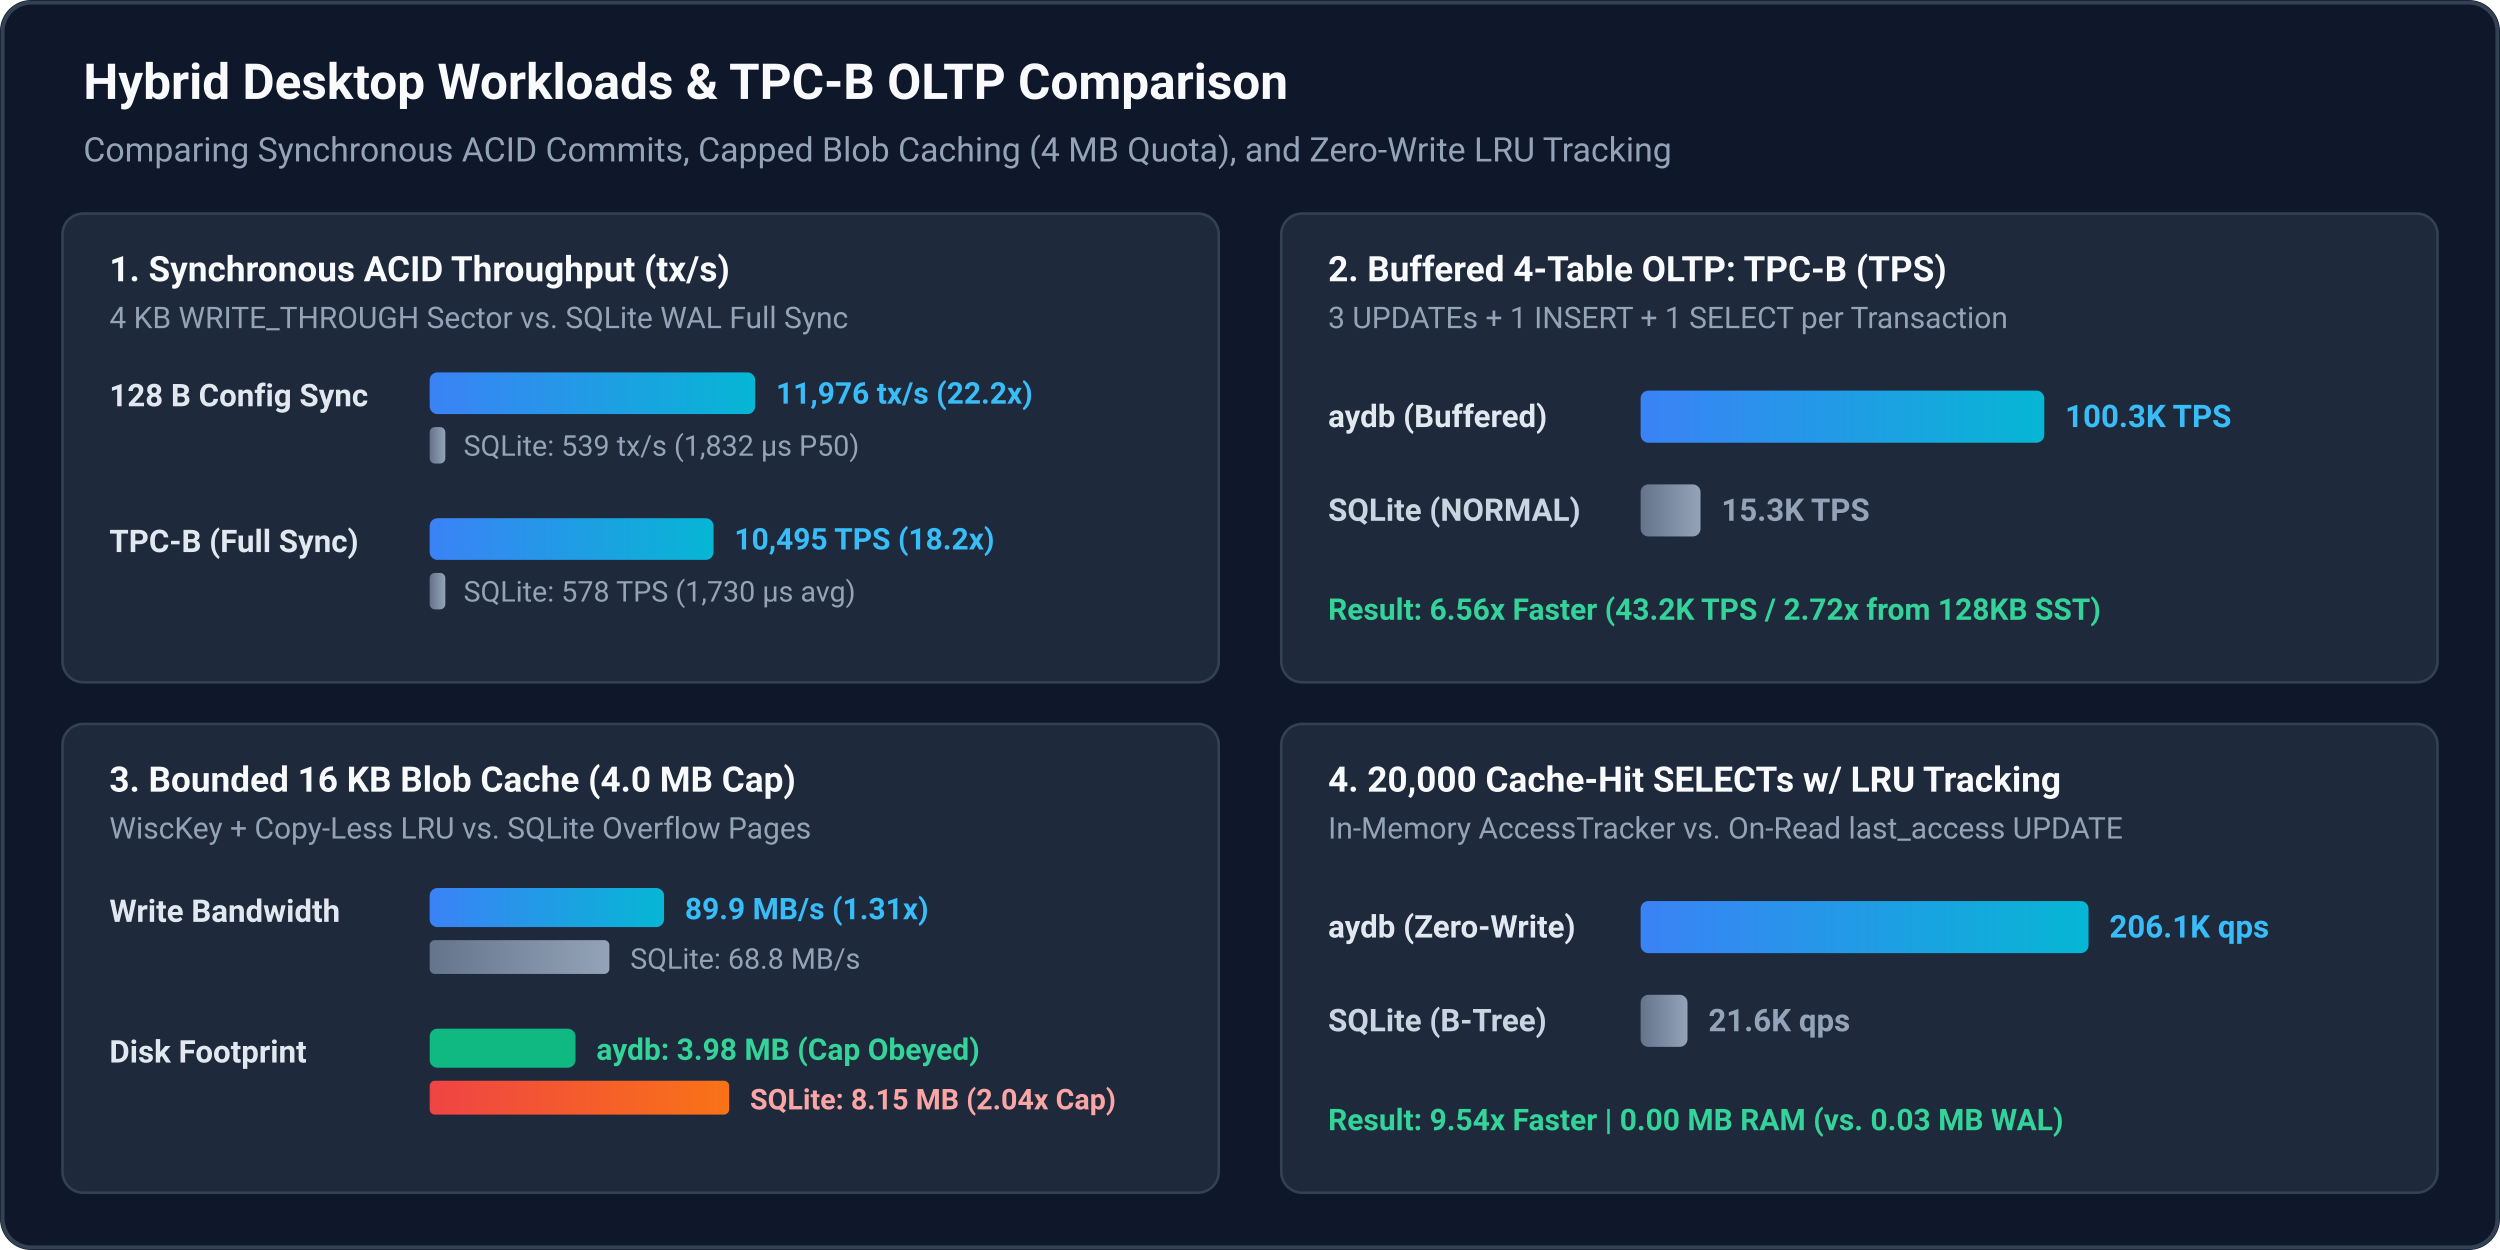
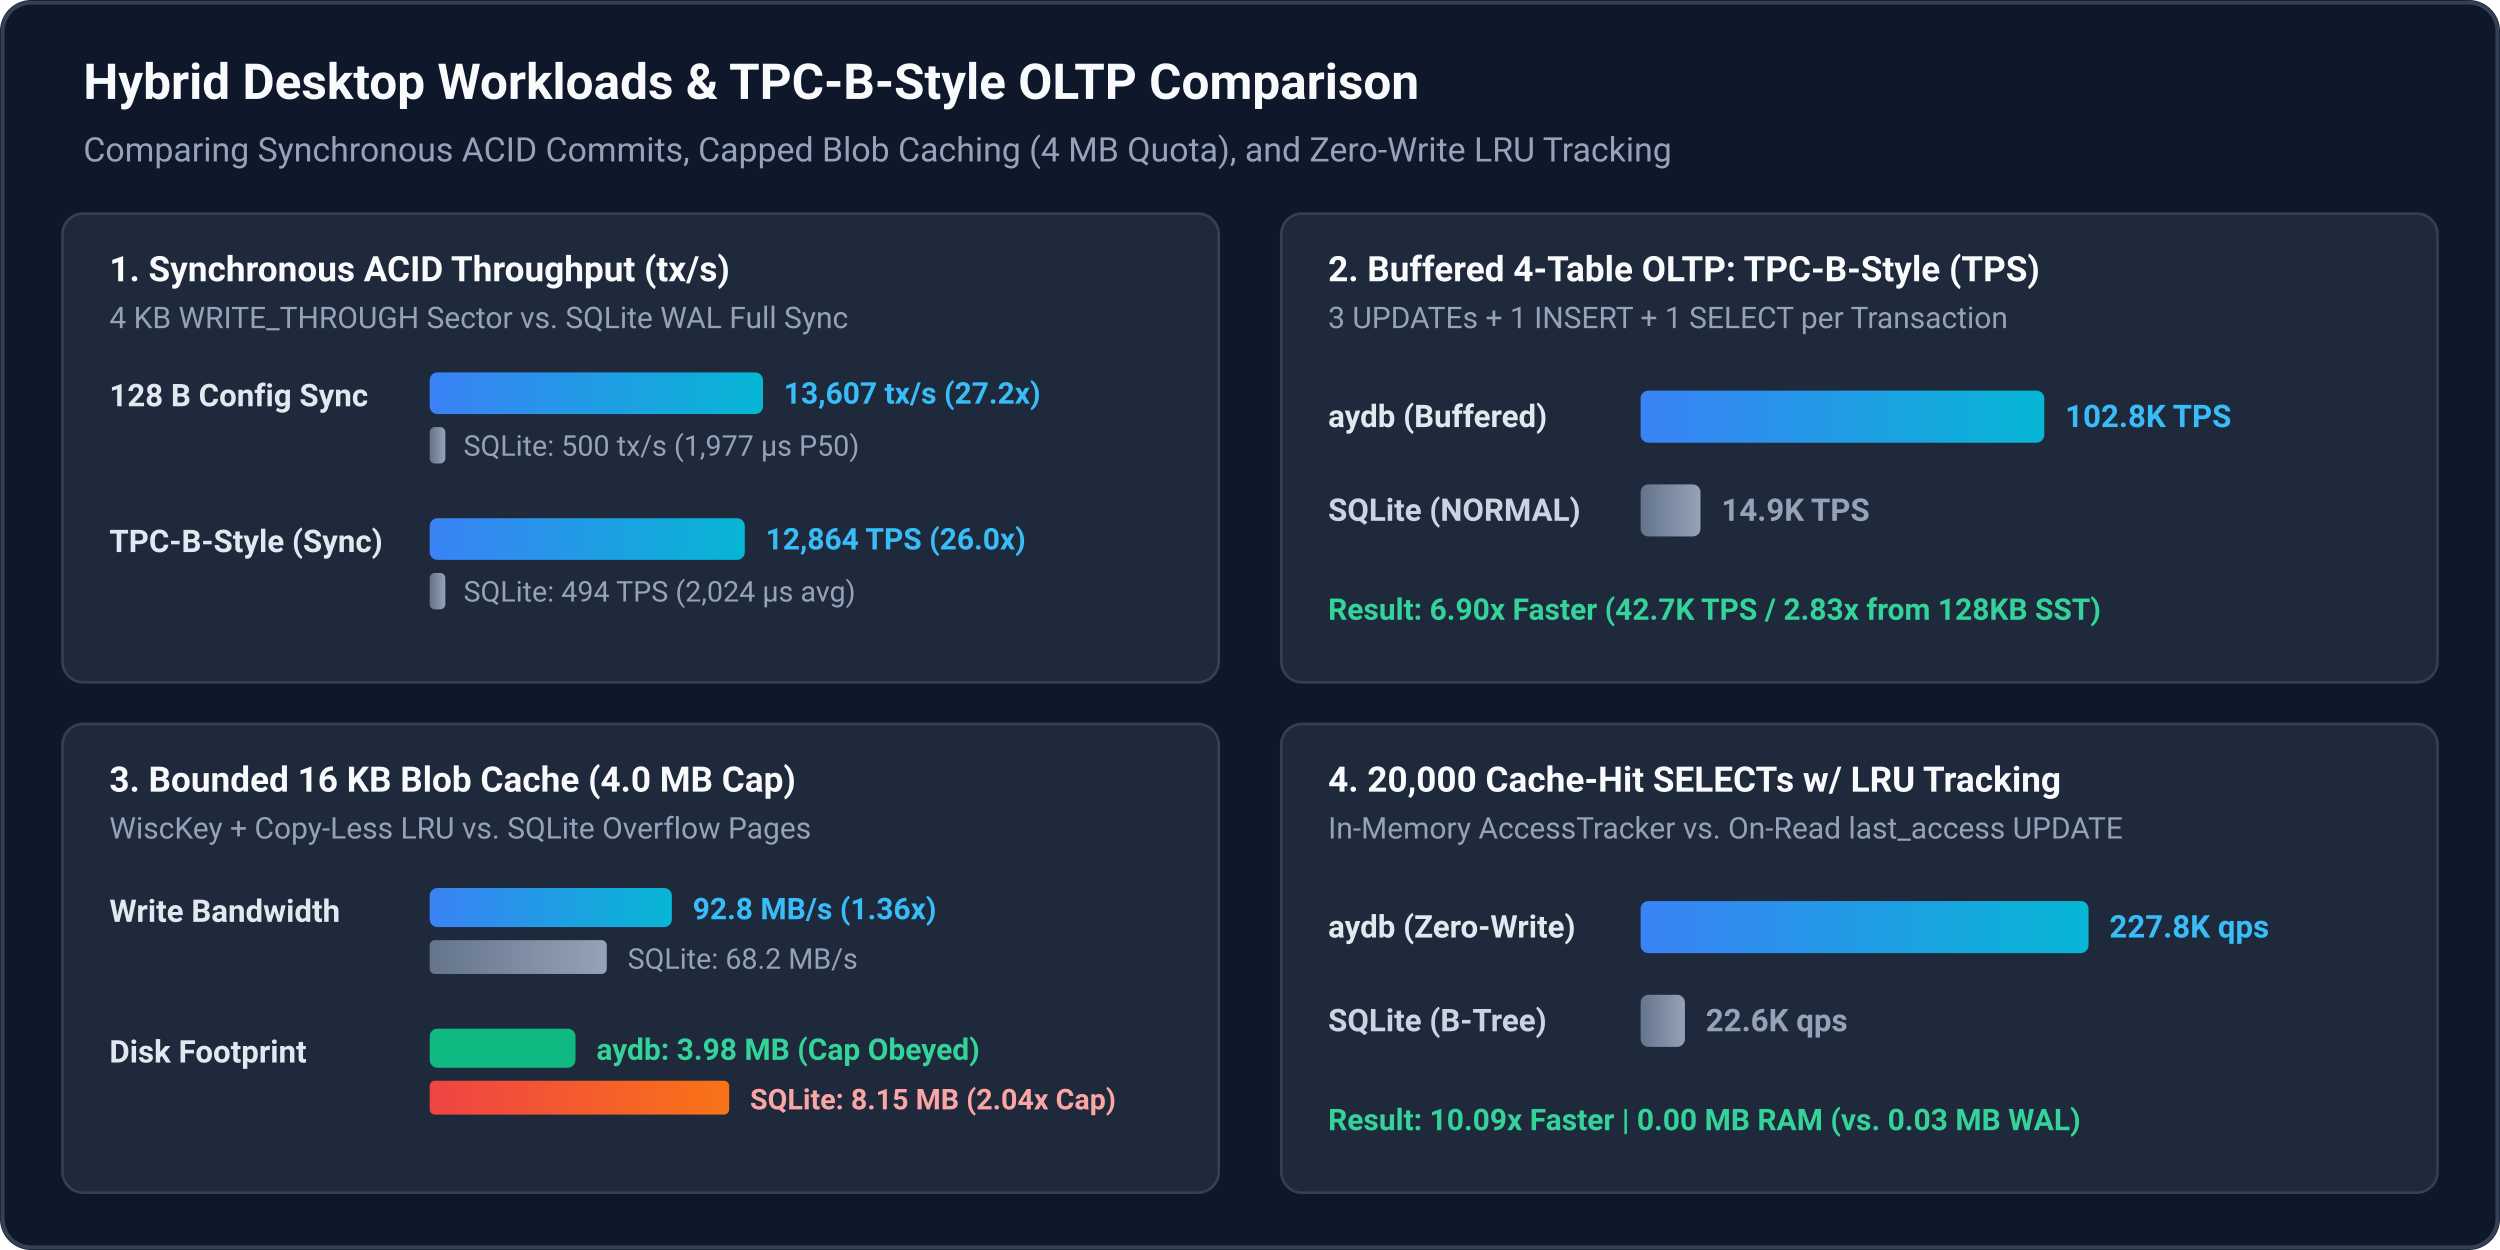
<svg xmlns="http://www.w3.org/2000/svg" viewBox="0 0 960 480" width="100%" height="100%" font-family="Segoe UI, -apple-system, BlinkMacSystemFont, Roboto, Helvetica, Arial, sans-serif">
  <defs>
    <linearGradient id="aydbCard" x1="0%" y1="0%" x2="100%" y2="0%">
      <stop offset="0%" stop-color="#3b82f6" />
      <stop offset="100%" stop-color="#06b6d4" />
    </linearGradient>
    <linearGradient id="sqliteCard" x1="0%" y1="0%" x2="100%" y2="0%">
      <stop offset="0%" stop-color="#64748b" />
      <stop offset="100%" stop-color="#94a3b8" />
    </linearGradient>
    <linearGradient id="warnBar" x1="0%" y1="0%" x2="100%" y2="0%">
      <stop offset="0%" stop-color="#ef4444" />
      <stop offset="100%" stop-color="#f97316" />
    </linearGradient>
  </defs>
  <rect width="960" height="480" rx="12" fill="#0f172a" />
  <rect x="1" y="1" width="958" height="478" rx="11" fill="none" stroke="#334155" stroke-width="1.5" />
-   <text x="32" y="38" fill="#f8fafc" font-size="19" font-weight="700">Hybrid Desktop Workloads &amp; TPC-B OLTP Comparison</text>
+   <text x="32" y="38" fill="#f8fafc" font-size="19" font-weight="700">Hybrid Desktop Workloads &amp; TPC-B-Style OLTP Comparison</text>
  <text x="32" y="62" fill="#94a3b8" font-size="13">Comparing Synchronous ACID Commits, Capped Blob Caching (4 MB Quota), and Zero-Write LRU Tracking</text>
  <rect x="24" y="82" width="444" height="180" rx="8" fill="#1e293b" stroke="#334155" />
  <text x="42" y="108" fill="#f8fafc" font-size="13.5" font-weight="700">1. Synchronous ACID Throughput (tx/s)</text>
  <text x="42" y="126" fill="#94a3b8" font-size="11.5">4 KB WRITE_THROUGH Sector vs. SQLite WAL Full Sync</text>
  <text x="42" y="156" fill="#e2e8f0" font-size="12" font-weight="600">128 B Config Sync</text>
-   <rect x="165" y="143" width="125" height="16" rx="3" fill="url(#aydbCard)" />
-   <text x="298" y="155" fill="#38bdf8" font-size="11.5" font-weight="700">11,976 tx/s (22.2x)</text>
+   <rect x="165" y="143" width="128" height="16" rx="3" fill="url(#aydbCard)" />
+   <text x="301" y="155" fill="#38bdf8" font-size="11.5" font-weight="700">13,607 tx/s (27.2x)</text>
  <rect x="165" y="164" width="6" height="14" rx="2" fill="url(#sqliteCard)" />
-   <text x="178" y="175" fill="#94a3b8" font-size="11">SQLite: 539 tx/s (1,832 µs P50)</text>
-   <text x="42" y="212" fill="#e2e8f0" font-size="12" font-weight="600">TPC-B (Full Sync)</text>
-   <rect x="165" y="199" width="109" height="16" rx="3" fill="url(#aydbCard)" />
-   <text x="282" y="211" fill="#38bdf8" font-size="11.5" font-weight="700">10,495 TPS (18.2x)</text>
+   <text x="178" y="175" fill="#94a3b8" font-size="11">SQLite: 500 tx/s (1,977 µs P50)</text>
+   <text x="42" y="212" fill="#e2e8f0" font-size="12" font-weight="600">TPC-B-Style (Sync)</text>
+   <rect x="165" y="199" width="121" height="16" rx="3" fill="url(#aydbCard)" />
+   <text x="294" y="211" fill="#38bdf8" font-size="11.5" font-weight="700">12,864 TPS (26.0x)</text>
  <rect x="165" y="220" width="6" height="14" rx="2" fill="url(#sqliteCard)" />
-   <text x="178" y="231" fill="#94a3b8" font-size="11">SQLite: 578 TPS (1,730 µs avg)</text>
+   <text x="178" y="231" fill="#94a3b8" font-size="11">SQLite: 494 TPS (2,024 µs avg)</text>
  <rect x="492" y="82" width="444" height="180" rx="8" fill="#1e293b" stroke="#334155" />
-   <text x="510" y="108" fill="#f8fafc" font-size="13.5" font-weight="700">2. Buffered 4-Table OLTP: TPC-B (TPS)</text>
+   <text x="510" y="108" fill="#f8fafc" font-size="13.5" font-weight="700">2. Buffered 4-Table OLTP: TPC-B-Style (TPS)</text>
  <text x="510" y="126" fill="#94a3b8" font-size="11.5">3 UPDATEs + 1 INSERT + 1 SELECT per Transaction</text>
  <text x="510" y="164" fill="#e2e8f0" font-size="12" font-weight="600">aydb (Buffered)</text>
  <rect x="630" y="150" width="155" height="20" rx="3" fill="url(#aydbCard)" />
-   <text x="793" y="164" fill="#38bdf8" font-size="12" font-weight="700">100.3K TPS</text>
+   <text x="793" y="164" fill="#38bdf8" font-size="12" font-weight="700">102.8K TPS</text>
  <text x="510" y="200" fill="#cbd5e1" font-size="12" font-weight="600">SQLite (NORMAL)</text>
  <rect x="630" y="186" width="23" height="20" rx="3" fill="url(#sqliteCard)" />
-   <text x="661" y="200" fill="#94a3b8" font-size="12" font-weight="600">15.3K TPS</text>
-   <text x="510" y="238" fill="#34d399" font-size="11.5" font-weight="700">Result: 6.56x Faster (43.2K TPS / 2.72x from 128KB SST)</text>
+   <text x="661" y="200" fill="#94a3b8" font-size="12" font-weight="600">14.9K TPS</text>
+   <text x="510" y="238" fill="#34d399" font-size="11.5" font-weight="700">Result: 6.90x Faster (42.7K TPS / 2.83x from 128KB SST)</text>
  <rect x="24" y="278" width="444" height="180" rx="8" fill="#1e293b" stroke="#334155" />
  <text x="42" y="304" fill="#f8fafc" font-size="13.5" font-weight="700">3. Bounded 16 KB Blob Cache (4.0 MB Cap)</text>
  <text x="42" y="322" fill="#94a3b8" font-size="11.5">WiscKey + Copy-Less LRU vs. SQLite Overflow Pages</text>
  <text x="42" y="354" fill="#e2e8f0" font-size="12" font-weight="600">Write Bandwidth</text>
-   <rect x="165" y="341" width="90" height="15" rx="3" fill="url(#aydbCard)" />
-   <text x="263" y="353" fill="#38bdf8" font-size="11.5" font-weight="700">89.9 MB/s (1.31x)</text>
-   <rect x="165" y="361" width="69" height="13" rx="2" fill="url(#sqliteCard)" />
-   <text x="242" y="372" fill="#94a3b8" font-size="11">SQLite: 68.8 MB/s</text>
+   <rect x="165" y="341" width="93" height="15" rx="3" fill="url(#aydbCard)" />
+   <text x="266" y="353" fill="#38bdf8" font-size="11.5" font-weight="700">92.8 MB/s (1.36x)</text>
+   <rect x="165" y="361" width="68" height="13" rx="2" fill="url(#sqliteCard)" />
+   <text x="241" y="372" fill="#94a3b8" font-size="11">SQLite: 68.2 MB/s</text>
  <text x="42" y="408" fill="#e2e8f0" font-size="12" font-weight="600">Disk Footprint</text>
  <rect x="165" y="395" width="56" height="15" rx="3" fill="#10b981" />
  <text x="229" y="407" fill="#34d399" font-size="11.5" font-weight="700">aydb: 3.98 MB (Cap Obeyed)</text>
  <rect x="165" y="415" width="115" height="13" rx="2" fill="url(#warnBar)" />
  <text x="288" y="426" fill="#fca5a5" font-size="11" font-weight="600">SQLite: 8.15 MB (2.04x Cap)</text>
  <rect x="492" y="278" width="444" height="180" rx="8" fill="#1e293b" stroke="#334155" />
  <text x="510" y="304" fill="#f8fafc" font-size="13.5" font-weight="700">4. 20,000 Cache-Hit SELECTs w/ LRU Tracking</text>
  <text x="510" y="322" fill="#94a3b8" font-size="11.5">In-Memory AccessTracker vs. On-Read last_access UPDATE</text>
  <text x="510" y="360" fill="#e2e8f0" font-size="12" font-weight="600">aydb (Zero-Write)</text>
  <rect x="630" y="346" width="172" height="20" rx="3" fill="url(#aydbCard)" />
-   <text x="810" y="360" fill="#38bdf8" font-size="12" font-weight="700">206.1K qps</text>
+   <text x="810" y="360" fill="#38bdf8" font-size="12" font-weight="700">227.8K qps</text>
  <text x="510" y="396" fill="#cbd5e1" font-size="12" font-weight="600">SQLite (B-Tree)</text>
-   <rect x="630" y="382" width="18" height="20" rx="3" fill="url(#sqliteCard)" />
-   <text x="656" y="396" fill="#94a3b8" font-size="12" font-weight="600">21.6K qps</text>
-   <text x="510" y="434" fill="#34d399" font-size="11.5" font-weight="700">Result: 9.54x Faster | 0.00 MB RAM (vs. 0.03 MB WAL)</text>
+   <rect x="630" y="382" width="17" height="20" rx="3" fill="url(#sqliteCard)" />
+   <text x="655" y="396" fill="#94a3b8" font-size="12" font-weight="600">22.6K qps</text>
+   <text x="510" y="434" fill="#34d399" font-size="11.5" font-weight="700">Result: 10.09x Faster | 0.00 MB RAM (vs. 0.03 MB WAL)</text>
</svg>
